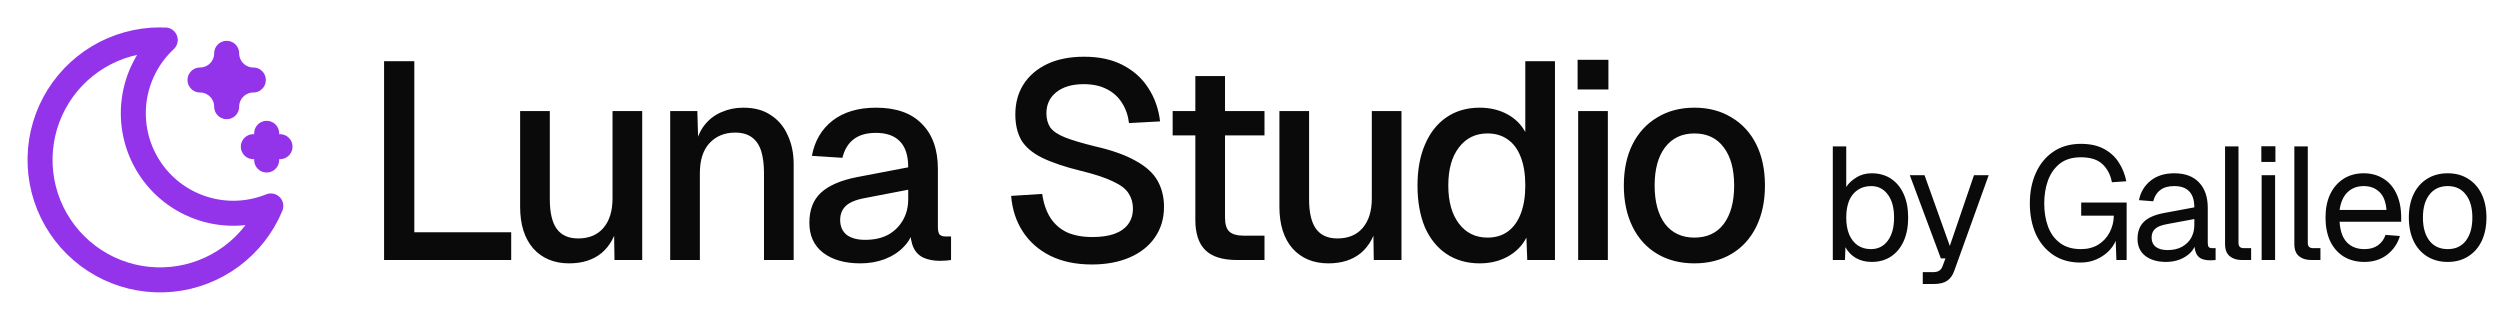
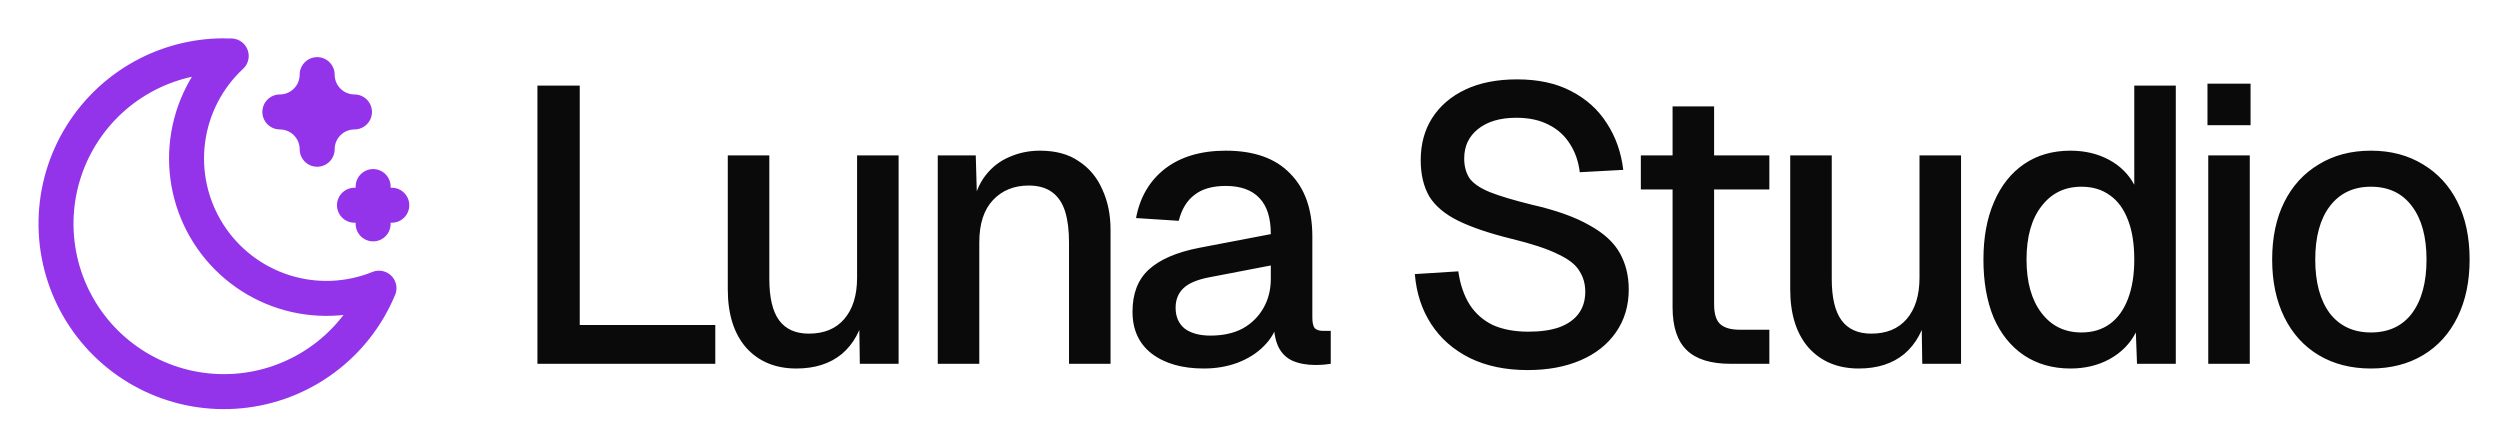
- <svg xmlns="http://www.w3.org/2000/svg" width="375" height="48" viewBox="0 0 375 48" fill="none" role="img" aria-label="Luna Studio by Galileo">
+ <svg xmlns="http://www.w3.org/2000/svg" width="268" height="48" viewBox="0 0 268 48" fill="none" role="img" aria-label="Luna Studio">
  <path d="M38 22H42M40 20V24M24 6C24.264 6 24.526 6 24.786 6C22.217 8.387 20.565 11.6 20.119 15.078C19.672 18.557 20.459 22.082 22.341 25.041C24.224 28 27.085 30.206 30.425 31.275C33.766 32.344 37.375 32.208 40.626 30.892C39.376 33.901 37.332 36.514 34.712 38.452C32.093 40.391 28.997 41.582 25.754 41.899C22.511 42.215 19.243 41.646 16.298 40.251C13.353 38.856 10.842 36.687 9.033 33.977C7.224 31.267 6.185 28.116 6.026 24.862C5.867 21.607 6.594 18.37 8.131 15.497C9.667 12.623 11.955 10.221 14.75 8.545C17.544 6.87 20.742 5.985 24 5.984V6ZM34 8C34 9.061 34.421 10.078 35.172 10.828C35.922 11.579 36.939 12 38 12C36.939 12 35.922 12.421 35.172 13.171C34.421 13.922 34 14.939 34 16C34 14.939 33.579 13.922 32.828 13.171C32.078 12.421 31.061 12 30 12C31.061 12 32.078 11.579 32.828 10.828C33.579 10.078 34 9.061 34 8Z" stroke="#9333EA" stroke-width="3.75" stroke-linecap="round" stroke-linejoin="round" />
  <path d="M57.612 39V9.18H62.148V37.32L59.754 34.842H76.68V39H57.612ZM85.369 39.504C83.129 39.504 81.337 38.762 79.993 37.278C78.677 35.766 78.019 33.68 78.019 31.02V16.656H82.471V29.886C82.471 31.902 82.821 33.386 83.521 34.338C84.221 35.29 85.285 35.766 86.713 35.766C88.337 35.766 89.597 35.248 90.493 34.212C91.417 33.148 91.879 31.664 91.879 29.76V16.656H96.331V39H92.173L92.089 33.162L92.719 33.414C92.327 35.374 91.501 36.886 90.241 37.95C88.981 38.986 87.357 39.504 85.369 39.504ZM100.528 39V16.656H104.602L104.77 22.62L104.224 22.326C104.476 20.87 104.952 19.694 105.652 18.798C106.352 17.902 107.206 17.244 108.214 16.824C109.222 16.376 110.314 16.152 111.49 16.152C113.17 16.152 114.556 16.53 115.648 17.286C116.768 18.014 117.608 19.022 118.168 20.31C118.756 21.57 119.05 23.012 119.05 24.636V39H114.598V25.98C114.598 24.664 114.458 23.558 114.178 22.662C113.898 21.766 113.436 21.08 112.792 20.604C112.148 20.128 111.308 19.89 110.272 19.89C108.704 19.89 107.43 20.408 106.45 21.444C105.47 22.48 104.98 23.992 104.98 25.98V39H100.528ZM129.049 39.504C126.725 39.504 124.863 38.972 123.463 37.908C122.091 36.844 121.405 35.346 121.405 33.414C121.405 31.482 121.979 29.984 123.127 28.92C124.303 27.828 126.109 27.044 128.545 26.568L136.231 25.098C136.231 23.362 135.825 22.074 135.013 21.234C134.201 20.366 132.997 19.932 131.401 19.932C129.973 19.932 128.853 20.254 128.041 20.898C127.229 21.514 126.669 22.438 126.361 23.67L121.783 23.376C122.203 21.136 123.239 19.372 124.891 18.084C126.571 16.796 128.741 16.152 131.401 16.152C134.425 16.152 136.721 16.964 138.289 18.588C139.885 20.184 140.683 22.438 140.683 25.35V34.044C140.683 34.576 140.767 34.954 140.935 35.178C141.131 35.374 141.439 35.472 141.859 35.472H142.657V39C142.517 39.028 142.293 39.056 141.985 39.084C141.677 39.112 141.355 39.126 141.019 39.126C140.067 39.126 139.241 38.972 138.541 38.664C137.869 38.356 137.365 37.852 137.029 37.152C136.693 36.424 136.525 35.458 136.525 34.254L136.987 34.464C136.763 35.444 136.273 36.312 135.517 37.068C134.789 37.824 133.851 38.426 132.703 38.874C131.583 39.294 130.365 39.504 129.049 39.504ZM129.763 35.976C131.107 35.976 132.255 35.724 133.207 35.22C134.159 34.688 134.901 33.96 135.433 33.036C135.965 32.112 136.231 31.062 136.231 29.886V28.458L129.679 29.718C128.335 29.97 127.383 30.376 126.823 30.936C126.291 31.468 126.025 32.154 126.025 32.994C126.025 33.946 126.347 34.688 126.991 35.22C127.663 35.724 128.587 35.976 129.763 35.976ZM163.766 39.672C161.386 39.672 159.314 39.238 157.55 38.37C155.814 37.502 154.442 36.298 153.434 34.758C152.426 33.218 151.838 31.426 151.67 29.382L156.332 29.088C156.528 30.488 156.934 31.678 157.55 32.658C158.166 33.61 158.992 34.338 160.028 34.842C161.092 35.318 162.366 35.556 163.85 35.556C165.138 35.556 166.23 35.402 167.126 35.094C168.05 34.758 168.75 34.268 169.226 33.624C169.702 32.98 169.94 32.196 169.94 31.272C169.94 30.432 169.73 29.69 169.31 29.046C168.918 28.374 168.148 27.772 167 27.24C165.88 26.68 164.228 26.134 162.044 25.602C159.664 25.014 157.76 24.37 156.332 23.67C154.904 22.97 153.868 22.102 153.224 21.066C152.608 20.002 152.3 18.7 152.3 17.16C152.3 15.452 152.706 13.954 153.518 12.666C154.358 11.35 155.548 10.328 157.088 9.6C158.628 8.872 160.476 8.508 162.632 8.508C164.9 8.508 166.832 8.928 168.428 9.768C170.052 10.608 171.326 11.756 172.25 13.212C173.202 14.668 173.79 16.334 174.014 18.21L169.352 18.462C169.212 17.314 168.862 16.306 168.302 15.438C167.742 14.542 166.986 13.856 166.034 13.38C165.082 12.876 163.92 12.624 162.548 12.624C160.812 12.624 159.44 13.03 158.432 13.842C157.452 14.626 156.962 15.676 156.962 16.992C156.962 17.832 157.158 18.546 157.55 19.134C157.97 19.694 158.698 20.184 159.734 20.604C160.798 21.024 162.296 21.472 164.228 21.948C166.804 22.536 168.848 23.264 170.36 24.132C171.9 24.972 172.992 25.966 173.636 27.114C174.28 28.262 174.602 29.564 174.602 31.02C174.602 32.784 174.14 34.324 173.216 35.64C172.32 36.928 171.06 37.922 169.436 38.622C167.812 39.322 165.922 39.672 163.766 39.672ZM185.516 39C183.388 39 181.82 38.51 180.812 37.53C179.804 36.55 179.3 35.024 179.3 32.952V11.406H183.752V32.616C183.752 33.652 183.976 34.366 184.424 34.758C184.872 35.15 185.558 35.346 186.482 35.346H189.674V39H185.516ZM175.898 20.31V16.656H189.674V20.31H175.898ZM199.261 39.504C197.021 39.504 195.229 38.762 193.885 37.278C192.569 35.766 191.911 33.68 191.911 31.02V16.656H196.363V29.886C196.363 31.902 196.713 33.386 197.413 34.338C198.113 35.29 199.177 35.766 200.605 35.766C202.229 35.766 203.489 35.248 204.385 34.212C205.309 33.148 205.771 31.664 205.771 29.76V16.656H210.223V39H206.065L205.981 33.162L206.611 33.414C206.219 35.374 205.393 36.886 204.133 37.95C202.873 38.986 201.249 39.504 199.261 39.504ZM221.948 39.504C220.044 39.504 218.378 39.028 216.95 38.076C215.55 37.124 214.472 35.78 213.716 34.044C212.988 32.28 212.624 30.208 212.624 27.828C212.624 25.448 213.002 23.39 213.758 21.654C214.514 19.89 215.592 18.532 216.992 17.58C218.392 16.628 220.044 16.152 221.948 16.152C223.488 16.152 224.86 16.474 226.064 17.118C227.268 17.762 228.178 18.658 228.794 19.806V9.18H233.246V39H229.088L228.962 35.64C228.346 36.844 227.408 37.796 226.148 38.496C224.916 39.168 223.516 39.504 221.948 39.504ZM223.124 35.64C224.328 35.64 225.35 35.332 226.19 34.716C227.03 34.1 227.674 33.204 228.122 32.028C228.57 30.852 228.794 29.452 228.794 27.828C228.794 26.148 228.57 24.734 228.122 23.586C227.674 22.41 227.03 21.528 226.19 20.94C225.35 20.324 224.328 20.016 223.124 20.016C221.332 20.016 219.904 20.716 218.84 22.116C217.776 23.488 217.244 25.392 217.244 27.828C217.244 30.236 217.776 32.14 218.84 33.54C219.904 34.94 221.332 35.64 223.124 35.64ZM236.725 39V16.656H241.177V39H236.725ZM236.641 13.422V8.97H241.261V13.422H236.641ZM254.159 39.504C252.031 39.504 250.169 39.028 248.573 38.076C246.977 37.124 245.745 35.766 244.877 34.002C244.009 32.238 243.575 30.18 243.575 27.828C243.575 25.448 244.009 23.39 244.877 21.654C245.745 19.918 246.977 18.574 248.573 17.622C250.169 16.642 252.031 16.152 254.159 16.152C256.287 16.152 258.149 16.642 259.745 17.622C261.341 18.574 262.573 19.918 263.441 21.654C264.309 23.39 264.743 25.448 264.743 27.828C264.743 30.18 264.309 32.238 263.441 34.002C262.573 35.766 261.341 37.124 259.745 38.076C258.149 39.028 256.287 39.504 254.159 39.504ZM254.159 35.64C256.063 35.64 257.533 34.954 258.569 33.582C259.605 32.182 260.123 30.264 260.123 27.828C260.123 25.392 259.605 23.488 258.569 22.116C257.533 20.716 256.063 20.016 254.159 20.016C252.283 20.016 250.813 20.716 249.749 22.116C248.713 23.488 248.195 25.392 248.195 27.828C248.195 30.264 248.713 32.182 249.749 33.582C250.813 34.954 252.283 35.64 254.159 35.64Z" fill="#0A0A0A" />
-   <path d="M280.752 39.288C279.872 39.288 279.088 39.096 278.4 38.712C277.712 38.312 277.184 37.768 276.816 37.08L276.744 39H274.92V21.96H276.936V28.056C277.256 27.528 277.752 27.056 278.424 26.64C279.096 26.208 279.872 25.992 280.752 25.992C281.872 25.992 282.84 26.264 283.656 26.808C284.472 27.352 285.104 28.12 285.552 29.112C286 30.104 286.224 31.28 286.224 32.64C286.224 34 286 35.176 285.552 36.168C285.104 37.16 284.472 37.928 283.656 38.472C282.84 39.016 281.872 39.288 280.752 39.288ZM280.632 37.368C281.704 37.368 282.552 36.944 283.176 36.096C283.8 35.248 284.112 34.096 284.112 32.64C284.112 31.168 283.8 30.016 283.176 29.184C282.552 28.336 281.72 27.912 280.68 27.912C279.896 27.912 279.224 28.104 278.664 28.488C278.104 28.856 277.672 29.392 277.368 30.096C277.08 30.8 276.936 31.648 276.936 32.64C276.936 33.6 277.08 34.44 277.368 35.16C277.672 35.864 278.096 36.408 278.64 36.792C279.2 37.176 279.864 37.368 280.632 37.368ZM288.416 42.6V40.824H289.88C290.328 40.824 290.656 40.752 290.864 40.608C291.088 40.48 291.256 40.264 291.368 39.96L291.824 38.76H291.128L286.472 26.28H288.68L292.472 36.888L296.096 26.28H298.304L293.144 40.608C292.904 41.296 292.544 41.8 292.064 42.12C291.584 42.44 290.92 42.6 290.072 42.6H288.416ZM312.083 39.384C310.483 39.384 309.115 39 307.979 38.232C306.843 37.464 305.971 36.416 305.363 35.088C304.771 33.744 304.475 32.216 304.475 30.504C304.475 28.792 304.779 27.264 305.387 25.92C305.995 24.576 306.867 23.52 308.003 22.752C309.155 21.968 310.531 21.576 312.131 21.576C313.491 21.576 314.635 21.824 315.563 22.32C316.507 22.816 317.251 23.488 317.795 24.336C318.355 25.184 318.739 26.136 318.947 27.192L316.787 27.336C316.579 26.232 316.115 25.336 315.395 24.648C314.675 23.944 313.587 23.592 312.131 23.592C310.835 23.592 309.779 23.912 308.963 24.552C308.163 25.192 307.571 26.04 307.187 27.096C306.819 28.136 306.635 29.272 306.635 30.504C306.635 31.8 306.827 32.968 307.211 34.008C307.595 35.032 308.195 35.848 309.011 36.456C309.827 37.064 310.867 37.368 312.131 37.368C313.139 37.368 314.011 37.144 314.747 36.696C315.483 36.232 316.051 35.616 316.451 34.848C316.851 34.08 317.059 33.248 317.075 32.352H312.179V30.384H318.995V39H317.459L317.315 35.064L317.603 35.4C317.411 36.168 317.043 36.856 316.499 37.464C315.955 38.056 315.299 38.528 314.531 38.88C313.779 39.216 312.963 39.384 312.083 39.384ZM324.925 39.288C323.613 39.288 322.565 38.984 321.781 38.376C321.013 37.768 320.629 36.92 320.629 35.832C320.629 34.744 320.949 33.888 321.589 33.264C322.229 32.64 323.245 32.2 324.637 31.944L329.149 31.104C329.149 30.032 328.893 29.232 328.381 28.704C327.885 28.176 327.133 27.912 326.125 27.912C325.245 27.912 324.549 28.112 324.037 28.512C323.525 28.896 323.173 29.456 322.981 30.192L320.845 30.024C321.085 28.824 321.661 27.856 322.573 27.12C323.501 26.368 324.685 25.992 326.125 25.992C327.757 25.992 329.005 26.456 329.869 27.384C330.733 28.296 331.165 29.56 331.165 31.176V36.432C331.165 36.72 331.213 36.928 331.309 37.056C331.421 37.168 331.597 37.224 331.837 37.224H332.341V39C332.277 39.016 332.173 39.024 332.029 39.024C331.885 39.04 331.733 39.048 331.573 39.048C330.997 39.048 330.525 38.96 330.157 38.784C329.805 38.592 329.549 38.304 329.389 37.92C329.229 37.52 329.149 37 329.149 36.36L329.389 36.408C329.277 36.952 329.005 37.448 328.573 37.896C328.141 38.328 327.605 38.672 326.965 38.928C326.325 39.168 325.645 39.288 324.925 39.288ZM325.117 37.512C325.965 37.512 326.685 37.352 327.277 37.032C327.885 36.696 328.349 36.248 328.669 35.688C328.989 35.112 329.149 34.472 329.149 33.768V32.856L325.021 33.624C324.157 33.784 323.557 34.032 323.221 34.368C322.901 34.688 322.741 35.112 322.741 35.64C322.741 36.232 322.949 36.696 323.365 37.032C323.797 37.352 324.381 37.512 325.117 37.512ZM336.254 39C335.518 39 334.918 38.808 334.454 38.424C333.99 38.04 333.758 37.432 333.758 36.6V21.96H335.774V36.432C335.774 36.688 335.838 36.888 335.966 37.032C336.11 37.16 336.31 37.224 336.566 37.224H337.67V39H336.254ZM339.248 39V26.28H341.264V39H339.248ZM339.2 24.288V21.936H341.312V24.288H339.2ZM346.649 39C345.913 39 345.313 38.808 344.849 38.424C344.385 38.04 344.153 37.432 344.153 36.6V21.96H346.169V36.432C346.169 36.688 346.233 36.888 346.361 37.032C346.505 37.16 346.705 37.224 346.961 37.224H348.065V39H346.649ZM354.659 39.288C353.459 39.288 352.419 39.016 351.539 38.472C350.675 37.928 350.003 37.16 349.523 36.168C349.059 35.16 348.827 33.984 348.827 32.64C348.827 31.296 349.059 30.128 349.523 29.136C350.003 28.144 350.667 27.376 351.515 26.832C352.379 26.272 353.395 25.992 354.563 25.992C355.667 25.992 356.643 26.256 357.491 26.784C358.339 27.296 358.995 28.048 359.459 29.04C359.939 30.032 360.179 31.24 360.179 32.664V33.264H350.939C351.019 34.624 351.379 35.648 352.019 36.336C352.675 37.024 353.555 37.368 354.659 37.368C355.491 37.368 356.171 37.176 356.699 36.792C357.243 36.392 357.619 35.872 357.827 35.232L359.987 35.4C359.651 36.536 359.011 37.472 358.067 38.208C357.139 38.928 356.003 39.288 354.659 39.288ZM350.939 31.488H357.971C357.875 30.256 357.515 29.352 356.891 28.776C356.283 28.2 355.507 27.912 354.563 27.912C353.587 27.912 352.779 28.216 352.139 28.824C351.515 29.416 351.115 30.304 350.939 31.488ZM367.158 39.288C365.99 39.288 364.966 39.016 364.086 38.472C363.206 37.928 362.526 37.16 362.046 36.168C361.566 35.16 361.326 33.984 361.326 32.64C361.326 31.28 361.566 30.104 362.046 29.112C362.526 28.12 363.206 27.352 364.086 26.808C364.966 26.264 365.99 25.992 367.158 25.992C368.326 25.992 369.342 26.264 370.206 26.808C371.086 27.352 371.766 28.12 372.246 29.112C372.726 30.104 372.966 31.28 372.966 32.64C372.966 33.984 372.726 35.16 372.246 36.168C371.766 37.16 371.086 37.928 370.206 38.472C369.342 39.016 368.326 39.288 367.158 39.288ZM367.158 37.368C368.326 37.368 369.23 36.952 369.87 36.12C370.526 35.272 370.854 34.112 370.854 32.64C370.854 31.168 370.526 30.016 369.87 29.184C369.23 28.336 368.326 27.912 367.158 27.912C365.99 27.912 365.078 28.336 364.422 29.184C363.766 30.016 363.438 31.168 363.438 32.64C363.438 34.112 363.766 35.272 364.422 36.12C365.078 36.952 365.99 37.368 367.158 37.368Z" fill="#0A0A0A" />
</svg>
